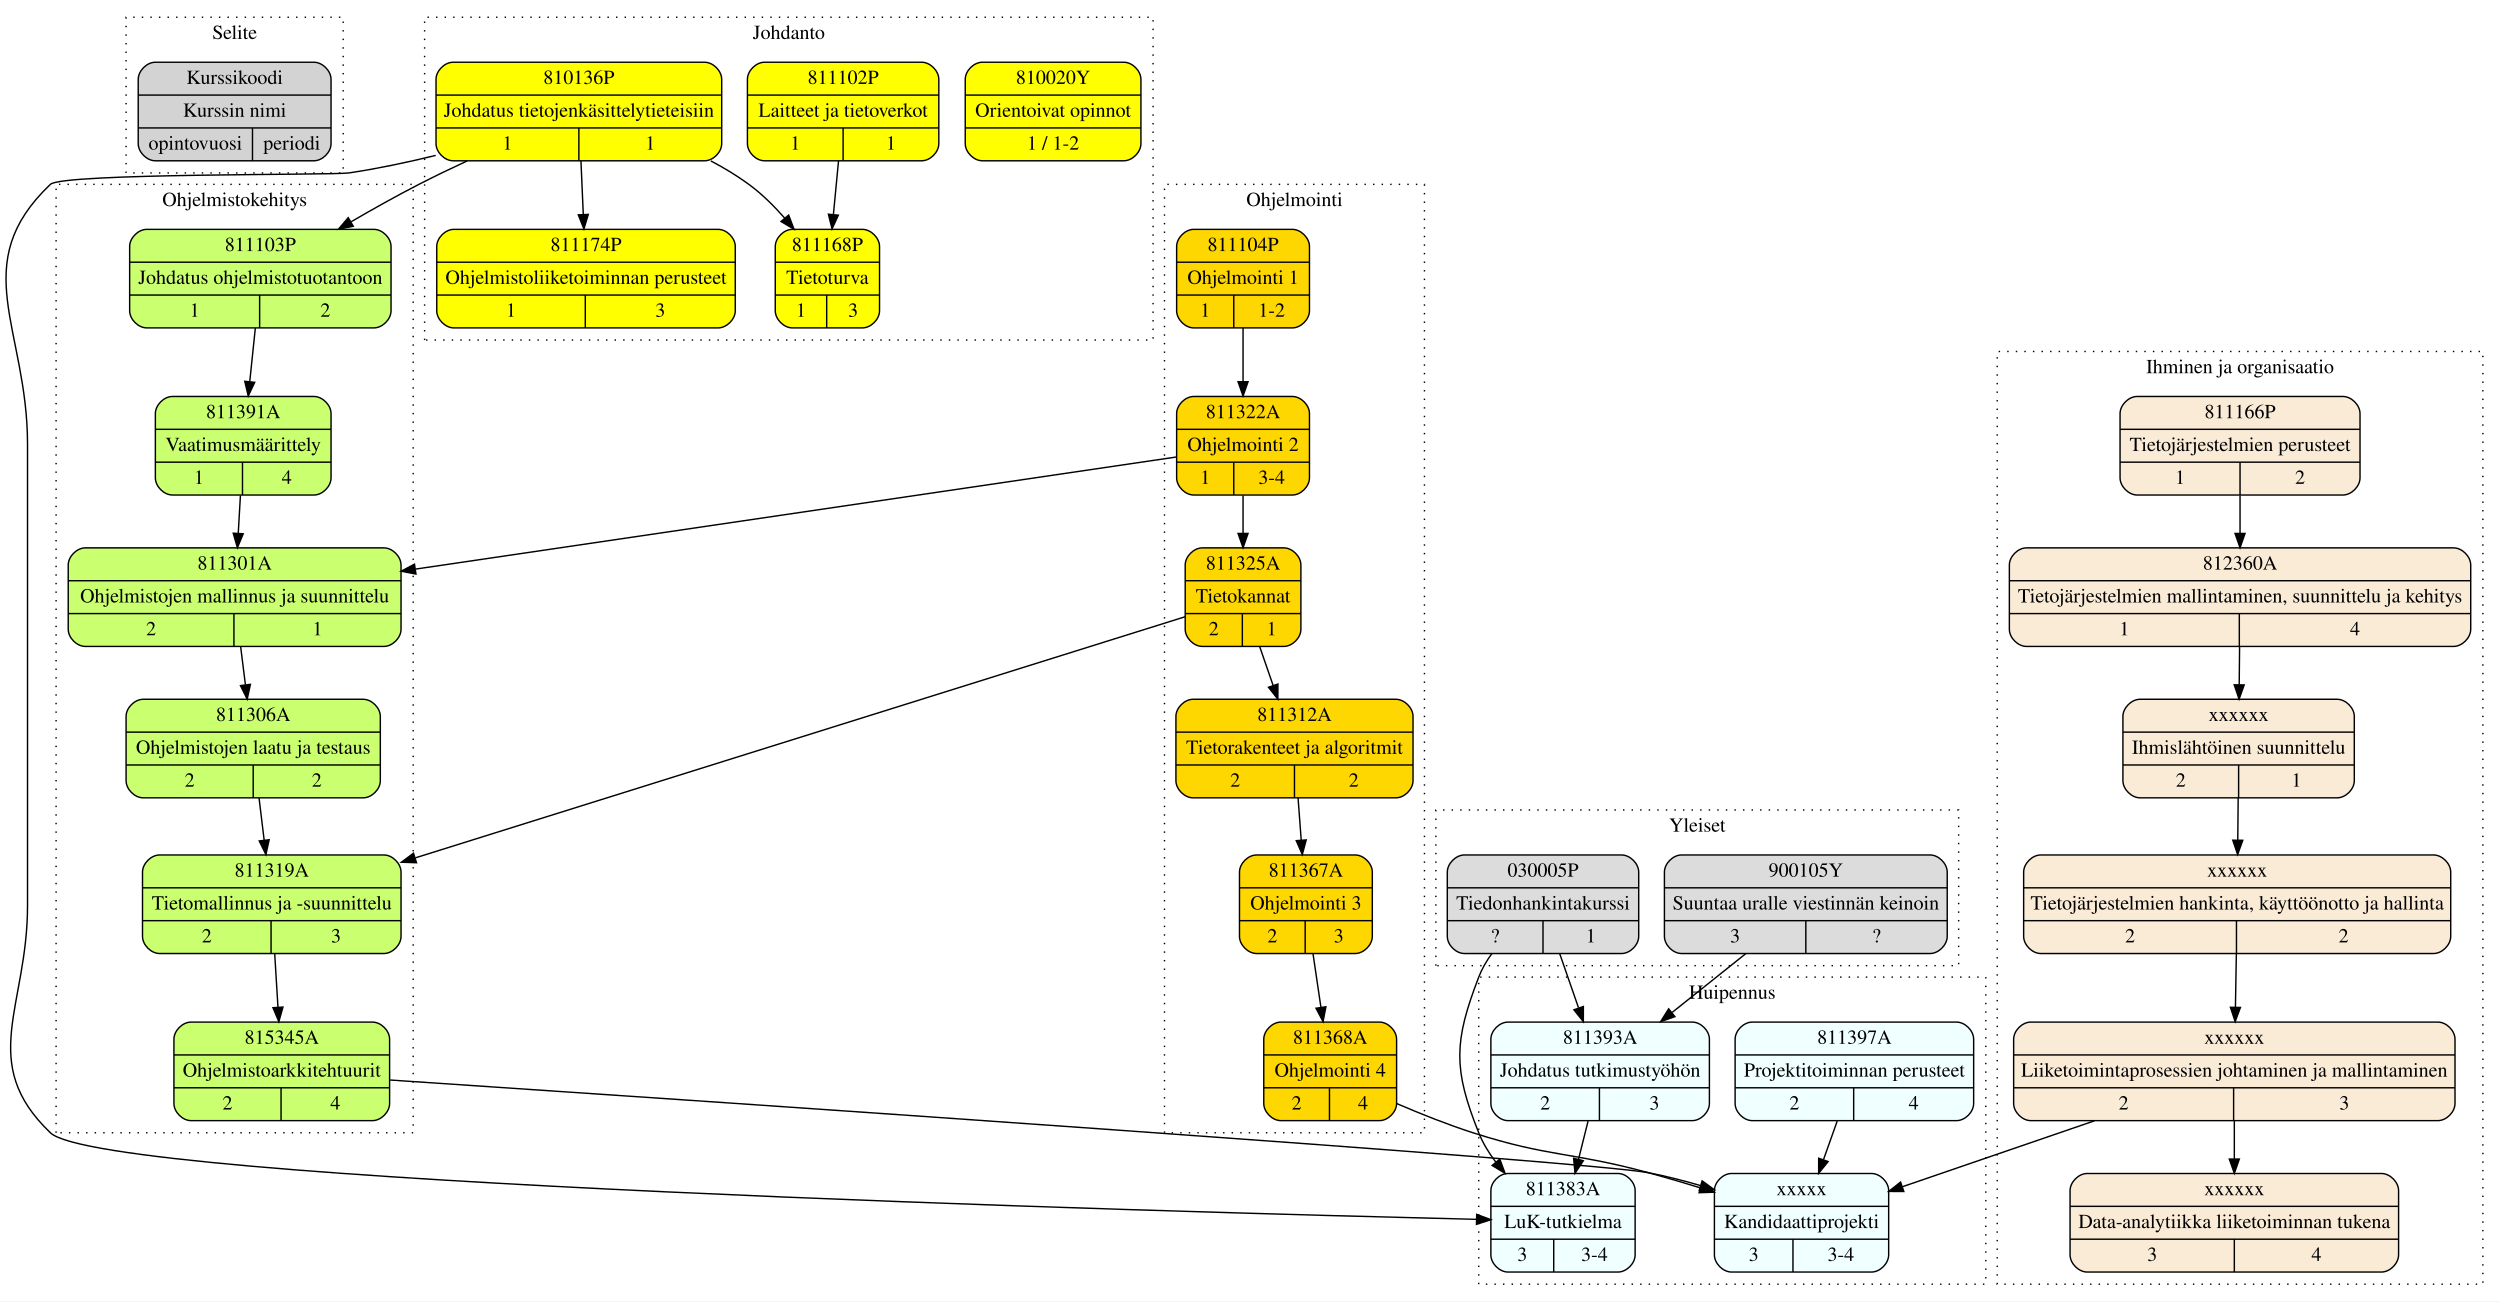
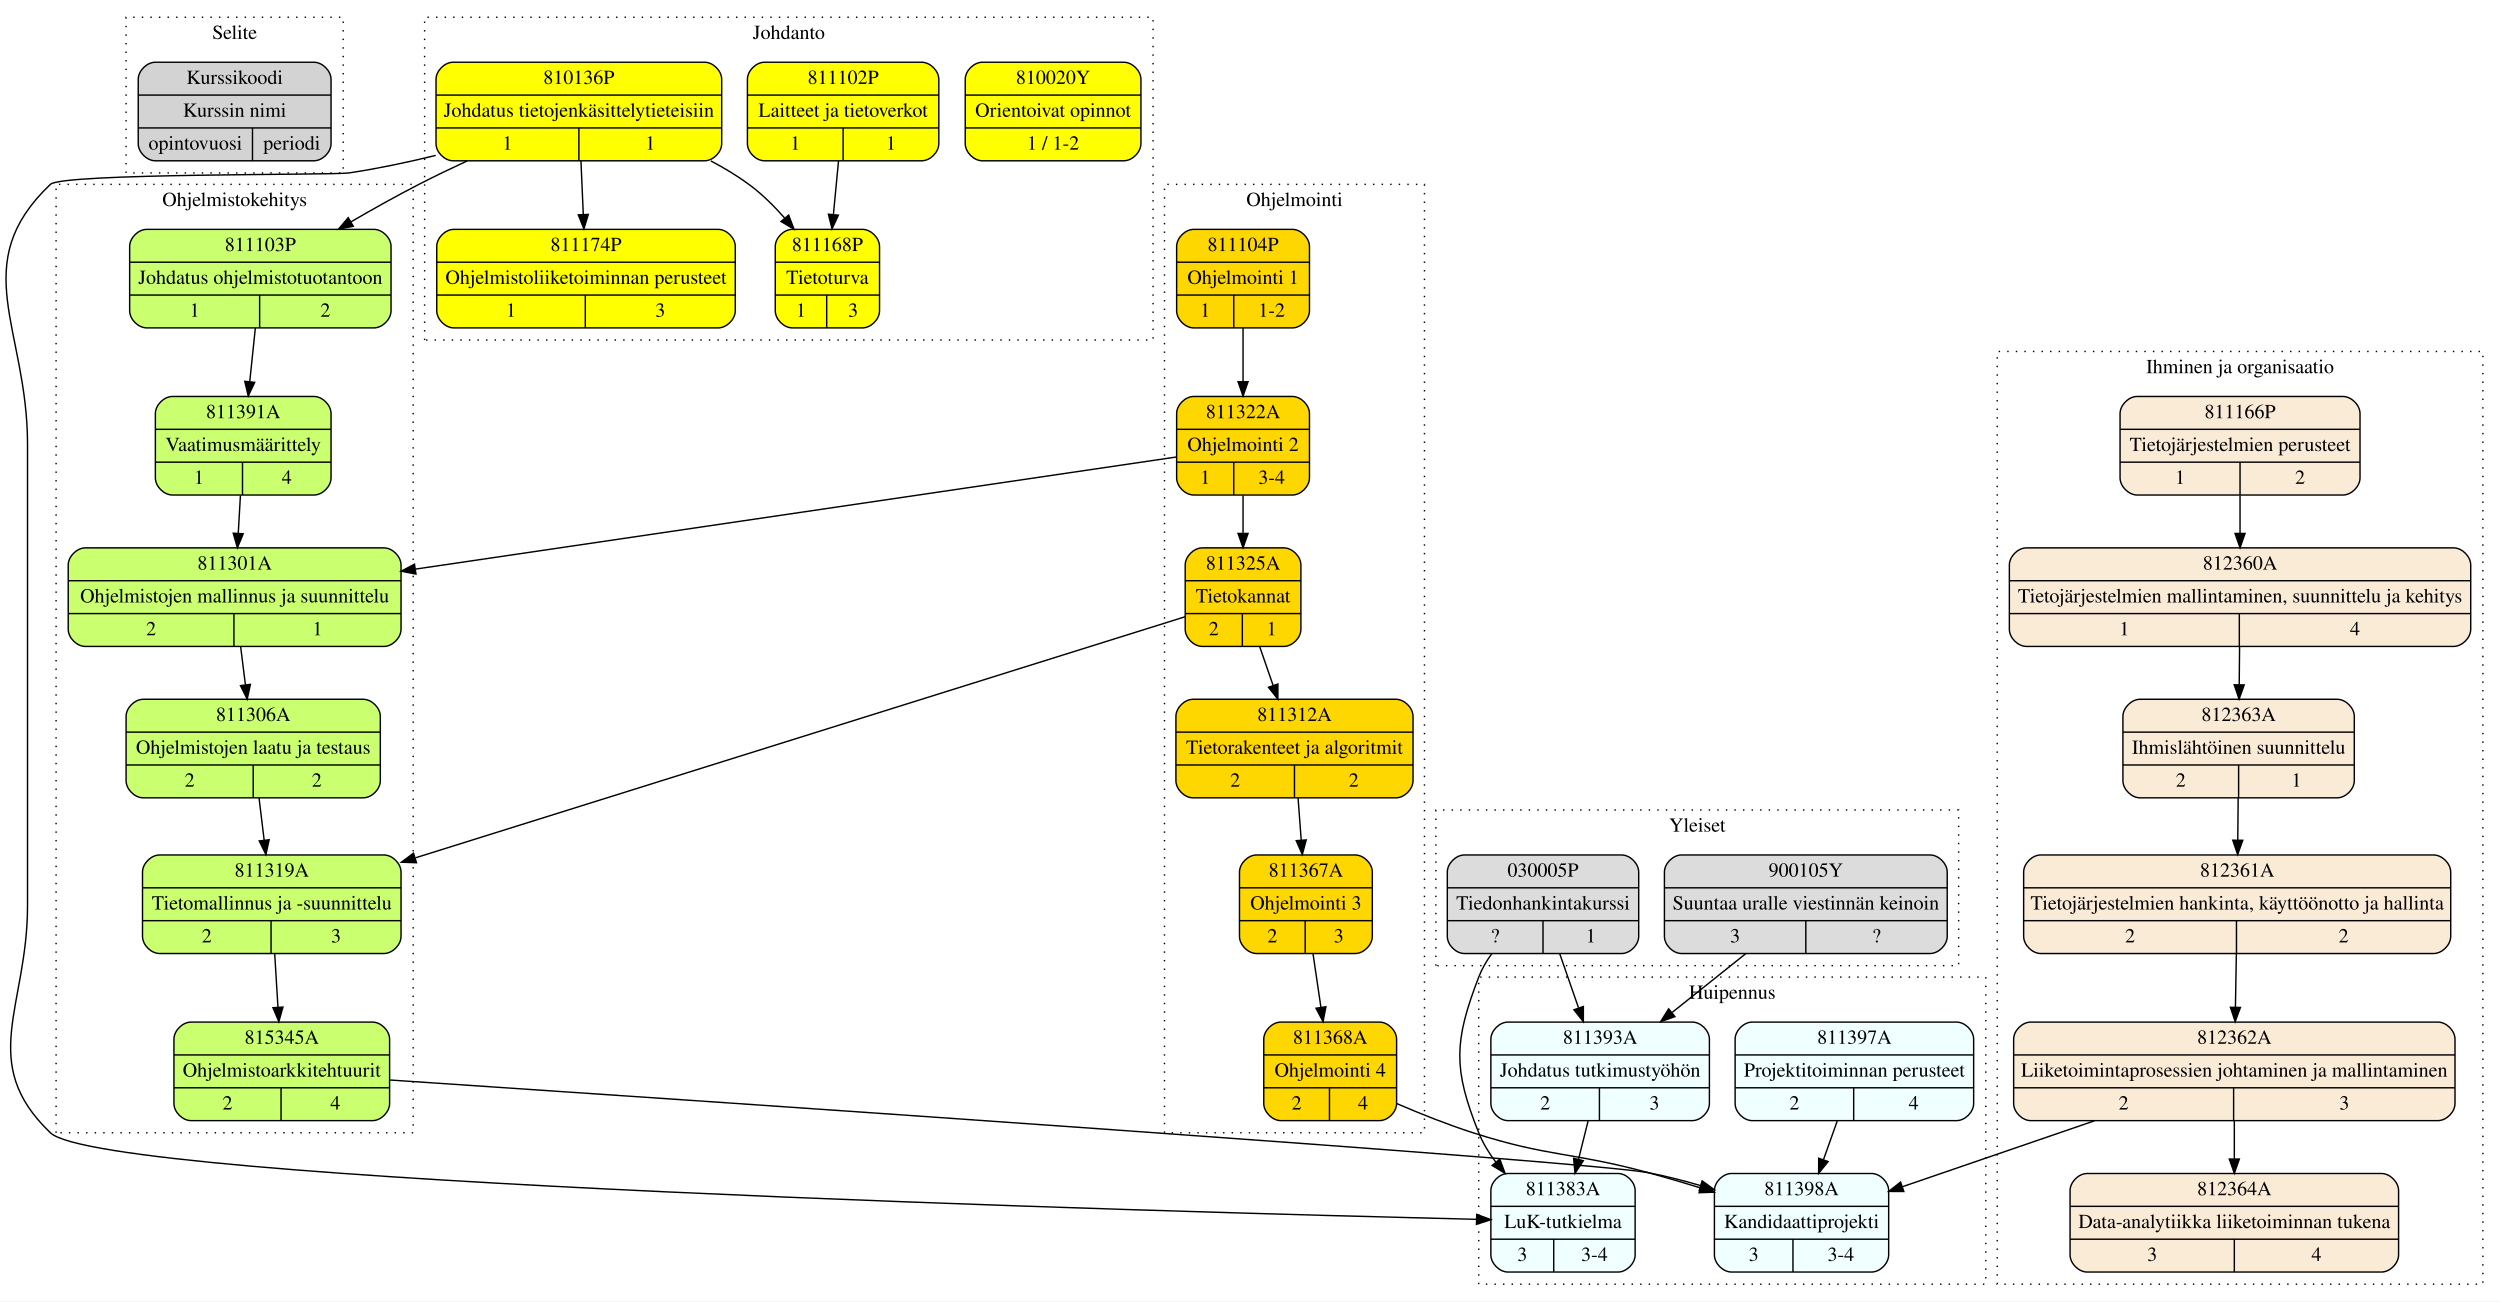
<svg xmlns="http://www.w3.org/2000/svg" xmlns:xlink="http://www.w3.org/1999/xlink" width="1750pt" height="911pt" viewBox="0.00 0.00 1750.27 911.00">
  <g id="graph0" class="graph" transform="scale(1 1) rotate(0) translate(4 907)">
    <polygon fill="white" stroke="transparent" points="-4,4 -4,-907 1746.27,-907 1746.27,4 -4,4" />
    <g id="clust1" class="cluster">
      <g id="a_clust1">
        <a xlink:href="https://github.com/anttijuu/tol-courses-graph" xlink:title="Selite">
          <polygon fill="none" stroke="black" stroke-dasharray="1,5" points="84.27,-786 84.27,-895 236.27,-895 236.27,-786 84.27,-786" />
          <text text-anchor="middle" x="160.27" y="-879.8" font-family="Times,serif" font-size="14.00">Selite</text>
        </a>
      </g>
    </g>
    <g id="clust2" class="cluster">
      <polygon fill="none" stroke="black" stroke-dasharray="1,5" points="1001.27,-231 1001.27,-340 1367.27,-340 1367.27,-231 1001.27,-231" />
      <text text-anchor="middle" x="1184.27" y="-324.8" font-family="Times,serif" font-size="14.00">Yleiset</text>
    </g>
    <g id="clust3" class="cluster">
      <polygon fill="none" stroke="black" stroke-dasharray="1,5" points="293.27,-669 293.27,-895 803.27,-895 803.27,-669 293.27,-669" />
      <text text-anchor="middle" x="548.27" y="-879.8" font-family="Times,serif" font-size="14.00">Johdanto</text>
    </g>
    <g id="clust4" class="cluster">
      <polygon fill="none" stroke="black" stroke-dasharray="1,5" points="811.27,-114 811.27,-778 993.27,-778 993.27,-114 811.27,-114" />
      <text text-anchor="middle" x="902.27" y="-762.8" font-family="Times,serif" font-size="14.00">Ohjelmointi</text>
    </g>
    <g id="clust5" class="cluster">
      <polygon fill="none" stroke="black" stroke-dasharray="1,5" points="35.27,-114 35.27,-778 285.27,-778 285.27,-114 35.27,-114" />
      <text text-anchor="middle" x="160.27" y="-762.8" font-family="Times,serif" font-size="14.00">Ohjelmistokehitys</text>
    </g>
    <g id="clust6" class="cluster">
      <polygon fill="none" stroke="black" stroke-dasharray="1,5" points="1394.27,-8 1394.27,-661 1734.27,-661 1734.27,-8 1394.27,-8" />
      <text text-anchor="middle" x="1564.27" y="-645.8" font-family="Times,serif" font-size="14.00">Ihminen ja organisaatio</text>
    </g>
    <g id="clust7" class="cluster">
      <polygon fill="none" stroke="black" stroke-dasharray="1,5" points="1031.27,-8 1031.27,-223 1386.27,-223 1386.27,-8 1031.27,-8" />
      <text text-anchor="middle" x="1208.77" y="-207.8" font-family="Times,serif" font-size="14.00">Huipennus</text>
    </g>
    <g id="node1" class="node">
      <path fill="lightgrey" stroke="black" d="M104.77,-794.5C104.77,-794.5 215.77,-794.5 215.77,-794.5 221.77,-794.5 227.77,-800.5 227.77,-806.5 227.77,-806.5 227.77,-851.5 227.77,-851.5 227.77,-857.5 221.77,-863.5 215.77,-863.5 215.77,-863.5 104.77,-863.5 104.77,-863.5 98.77,-863.5 92.77,-857.5 92.77,-851.5 92.77,-851.5 92.77,-806.5 92.77,-806.5 92.77,-800.5 98.77,-794.5 104.77,-794.5" />
      <text text-anchor="middle" x="160.27" y="-848.3" font-family="Times,serif" font-size="14.00">Kurssikoodi</text>
      <polyline fill="none" stroke="black" points="92.77,-840.5 227.77,-840.5 " />
      <text text-anchor="middle" x="160.27" y="-825.3" font-family="Times,serif" font-size="14.00">Kurssin nimi</text>
      <polyline fill="none" stroke="black" points="92.77,-817.5 227.77,-817.5 " />
      <text text-anchor="middle" x="132.77" y="-802.3" font-family="Times,serif" font-size="14.00">opintovuosi</text>
      <polyline fill="none" stroke="black" points="172.77,-794.5 172.77,-817.5 " />
      <text text-anchor="middle" x="200.27" y="-802.3" font-family="Times,serif" font-size="14.00">periodi</text>
    </g>
    <g id="node2" class="node">
      <path fill="gainsboro" stroke="black" d="M1021.27,-239.5C1021.27,-239.5 1131.27,-239.5 1131.27,-239.5 1137.27,-239.5 1143.27,-245.5 1143.27,-251.5 1143.27,-251.5 1143.27,-296.5 1143.27,-296.5 1143.27,-302.5 1137.27,-308.5 1131.27,-308.5 1131.27,-308.5 1021.27,-308.5 1021.27,-308.5 1015.27,-308.5 1009.27,-302.5 1009.27,-296.5 1009.27,-296.5 1009.27,-251.5 1009.27,-251.5 1009.27,-245.5 1015.27,-239.5 1021.27,-239.5" />
      <text text-anchor="middle" x="1076.27" y="-293.3" font-family="Times,serif" font-size="14.00">030005P</text>
      <polyline fill="none" stroke="black" points="1009.27,-285.5 1143.27,-285.5 " />
      <text text-anchor="middle" x="1076.27" y="-270.3" font-family="Times,serif" font-size="14.00">Tiedonhankintakurssi</text>
      <polyline fill="none" stroke="black" points="1009.27,-262.5 1143.27,-262.5 " />
      <text text-anchor="middle" x="1042.77" y="-247.3" font-family="Times,serif" font-size="14.00">?</text>
      <polyline fill="none" stroke="black" points="1076.27,-239.5 1076.27,-262.5 " />
      <text text-anchor="middle" x="1109.77" y="-247.3" font-family="Times,serif" font-size="14.00">1</text>
    </g>
    <g id="node29" class="node">
      <path fill="azure" stroke="black" d="M1051.77,-122.5C1051.77,-122.5 1180.77,-122.5 1180.77,-122.5 1186.77,-122.5 1192.77,-128.5 1192.77,-134.5 1192.77,-134.5 1192.77,-179.5 1192.77,-179.5 1192.77,-185.5 1186.77,-191.5 1180.77,-191.5 1180.77,-191.5 1051.77,-191.5 1051.77,-191.5 1045.77,-191.5 1039.77,-185.5 1039.77,-179.5 1039.77,-179.5 1039.77,-134.5 1039.77,-134.5 1039.77,-128.5 1045.77,-122.5 1051.77,-122.5" />
      <text text-anchor="middle" x="1116.27" y="-176.3" font-family="Times,serif" font-size="14.00">811393A</text>
      <polyline fill="none" stroke="black" points="1039.77,-168.5 1192.77,-168.5 " />
      <text text-anchor="middle" x="1116.27" y="-153.3" font-family="Times,serif" font-size="14.00">Johdatus tutkimustyöhön</text>
      <polyline fill="none" stroke="black" points="1039.77,-145.5 1192.77,-145.5 " />
      <text text-anchor="middle" x="1077.77" y="-130.3" font-family="Times,serif" font-size="14.00">2</text>
      <polyline fill="none" stroke="black" points="1115.77,-122.5 1115.77,-145.5 " />
      <text text-anchor="middle" x="1154.27" y="-130.3" font-family="Times,serif" font-size="14.00">3</text>
    </g>
    <g id="edge22" class="edge">
      <path fill="none" stroke="black" d="M1087.95,-239.43C1092.06,-227.61 1096.75,-214.14 1101.1,-201.61" />
      <polygon fill="black" stroke="black" points="1104.53,-202.41 1104.51,-191.81 1097.92,-200.11 1104.53,-202.41" />
    </g>
    <g id="node30" class="node">
      <path fill="azure" stroke="black" d="M1051.77,-16.5C1051.77,-16.5 1128.77,-16.5 1128.77,-16.5 1134.77,-16.5 1140.77,-22.5 1140.77,-28.5 1140.77,-28.5 1140.77,-73.5 1140.77,-73.5 1140.77,-79.5 1134.77,-85.5 1128.77,-85.5 1128.77,-85.5 1051.77,-85.5 1051.77,-85.5 1045.77,-85.5 1039.77,-79.5 1039.77,-73.5 1039.77,-73.5 1039.77,-28.5 1039.77,-28.5 1039.77,-22.5 1045.77,-16.5 1051.77,-16.5" />
      <text text-anchor="middle" x="1090.27" y="-70.3" font-family="Times,serif" font-size="14.00">811383A</text>
      <polyline fill="none" stroke="black" points="1039.77,-62.5 1140.77,-62.5 " />
      <text text-anchor="middle" x="1090.27" y="-47.3" font-family="Times,serif" font-size="14.00"> LuK-tutkielma</text>
      <polyline fill="none" stroke="black" points="1039.77,-39.5 1140.77,-39.5 " />
      <text text-anchor="middle" x="1061.77" y="-24.3" font-family="Times,serif" font-size="14.00">3</text>
      <polyline fill="none" stroke="black" points="1083.77,-16.5 1083.77,-39.5 " />
      <text text-anchor="middle" x="1112.27" y="-24.3" font-family="Times,serif" font-size="14.00">3-4</text>
    </g>
    <g id="edge25" class="edge">
      <path fill="none" stroke="black" d="M1040.44,-239.44C1036.72,-234.31 1033.49,-228.78 1031.27,-223 1013.92,-177.77 1013.29,-158.98 1031.27,-114 1034.18,-106.72 1038.4,-99.82 1043.25,-93.43" />
      <polygon fill="black" stroke="black" points="1046.03,-95.57 1049.7,-85.64 1040.63,-91.11 1046.03,-95.57" />
    </g>
    <g id="node3" class="node">
      <path fill="gainsboro" stroke="black" d="M1173.27,-239.5C1173.27,-239.5 1347.27,-239.5 1347.27,-239.5 1353.27,-239.5 1359.27,-245.5 1359.27,-251.5 1359.27,-251.5 1359.27,-296.5 1359.27,-296.5 1359.27,-302.5 1353.27,-308.5 1347.27,-308.5 1347.27,-308.5 1173.27,-308.5 1173.27,-308.5 1167.27,-308.5 1161.27,-302.5 1161.27,-296.5 1161.27,-296.5 1161.27,-251.5 1161.27,-251.5 1161.27,-245.5 1167.27,-239.5 1173.27,-239.5" />
      <text text-anchor="middle" x="1260.27" y="-293.3" font-family="Times,serif" font-size="14.00">900105Y</text>
      <polyline fill="none" stroke="black" points="1161.27,-285.5 1359.27,-285.5 " />
      <text text-anchor="middle" x="1260.27" y="-270.3" font-family="Times,serif" font-size="14.00">Suuntaa uralle viestinnän keinoin</text>
      <polyline fill="none" stroke="black" points="1161.27,-262.5 1359.27,-262.5 " />
      <text text-anchor="middle" x="1210.77" y="-247.3" font-family="Times,serif" font-size="14.00">3</text>
      <polyline fill="none" stroke="black" points="1260.27,-239.5 1260.27,-262.5 " />
      <text text-anchor="middle" x="1309.77" y="-247.3" font-family="Times,serif" font-size="14.00">?</text>
    </g>
    <g id="edge23" class="edge">
      <path fill="none" stroke="black" d="M1218.24,-239.43C1202.11,-226.55 1183.55,-211.73 1166.72,-198.29" />
      <polygon fill="black" stroke="black" points="1168.61,-195.32 1158.61,-191.81 1164.24,-200.79 1168.61,-195.32" />
    </g>
    <g id="node4" class="node">
      <path fill="yellow" stroke="black" d="M683.77,-794.5C683.77,-794.5 782.77,-794.5 782.77,-794.5 788.77,-794.5 794.77,-800.5 794.77,-806.5 794.77,-806.5 794.77,-851.5 794.77,-851.5 794.77,-857.5 788.77,-863.5 782.77,-863.5 782.77,-863.5 683.77,-863.5 683.77,-863.5 677.77,-863.5 671.77,-857.5 671.77,-851.5 671.77,-851.5 671.77,-806.5 671.77,-806.5 671.77,-800.5 677.77,-794.5 683.77,-794.5" />
      <text text-anchor="middle" x="733.27" y="-848.3" font-family="Times,serif" font-size="14.00">810020Y</text>
      <polyline fill="none" stroke="black" points="671.77,-840.5 794.77,-840.5 " />
      <text text-anchor="middle" x="733.27" y="-825.3" font-family="Times,serif" font-size="14.00">Orientoivat opinnot</text>
      <polyline fill="none" stroke="black" points="671.77,-817.5 794.77,-817.5 " />
      <text text-anchor="middle" x="733.27" y="-802.3" font-family="Times,serif" font-size="14.00">1 / 1-2</text>
    </g>
    <g id="node5" class="node">
      <path fill="yellow" stroke="black" d="M313.27,-794.5C313.27,-794.5 489.27,-794.5 489.27,-794.5 495.27,-794.5 501.27,-800.5 501.27,-806.5 501.27,-806.5 501.27,-851.5 501.27,-851.5 501.27,-857.5 495.27,-863.5 489.27,-863.5 489.27,-863.5 313.27,-863.5 313.27,-863.5 307.27,-863.5 301.27,-857.5 301.27,-851.5 301.27,-851.5 301.27,-806.5 301.27,-806.5 301.27,-800.5 307.27,-794.5 313.27,-794.5" />
      <text text-anchor="middle" x="401.27" y="-848.3" font-family="Times,serif" font-size="14.00">810136P</text>
      <polyline fill="none" stroke="black" points="301.27,-840.5 501.27,-840.5 " />
      <text text-anchor="middle" x="401.27" y="-825.3" font-family="Times,serif" font-size="14.00">Johdatus tietojenkäsittelytieteisiin</text>
      <polyline fill="none" stroke="black" points="301.27,-817.5 501.27,-817.5 " />
      <text text-anchor="middle" x="351.27" y="-802.3" font-family="Times,serif" font-size="14.00">1</text>
      <polyline fill="none" stroke="black" points="401.27,-794.5 401.27,-817.5 " />
      <text text-anchor="middle" x="451.27" y="-802.3" font-family="Times,serif" font-size="14.00">1</text>
    </g>
    <g id="node6" class="node">
      <path fill="yellow" stroke="black" d="M550.77,-677.5C550.77,-677.5 599.77,-677.5 599.77,-677.5 605.77,-677.5 611.77,-683.5 611.77,-689.5 611.77,-689.5 611.77,-734.5 611.77,-734.5 611.77,-740.5 605.77,-746.5 599.77,-746.5 599.77,-746.5 550.77,-746.5 550.77,-746.5 544.77,-746.5 538.77,-740.5 538.77,-734.5 538.77,-734.5 538.77,-689.5 538.77,-689.5 538.77,-683.5 544.77,-677.5 550.77,-677.5" />
      <text text-anchor="middle" x="575.27" y="-731.3" font-family="Times,serif" font-size="14.00">811168P</text>
      <polyline fill="none" stroke="black" points="538.77,-723.5 611.77,-723.5 " />
      <text text-anchor="middle" x="575.27" y="-708.3" font-family="Times,serif" font-size="14.00">Tietoturva</text>
      <polyline fill="none" stroke="black" points="538.77,-700.5 611.77,-700.5 " />
      <text text-anchor="middle" x="556.77" y="-685.3" font-family="Times,serif" font-size="14.00">1</text>
      <polyline fill="none" stroke="black" points="574.77,-677.5 574.77,-700.5 " />
      <text text-anchor="middle" x="593.27" y="-685.3" font-family="Times,serif" font-size="14.00">3</text>
    </g>
    <g id="edge1" class="edge">
      <path fill="none" stroke="black" d="M493.66,-794.41C503,-789.5 512.05,-784.03 520.27,-778 529.31,-771.37 537.81,-762.97 545.31,-754.42" />
      <polygon fill="black" stroke="black" points="548.14,-756.49 551.9,-746.59 542.79,-751.99 548.14,-756.49" />
    </g>
    <g id="node7" class="node">
      <path fill="yellow" stroke="black" d="M313.77,-677.5C313.77,-677.5 498.77,-677.5 498.77,-677.5 504.77,-677.5 510.77,-683.5 510.77,-689.5 510.77,-689.5 510.77,-734.5 510.77,-734.5 510.77,-740.5 504.77,-746.5 498.77,-746.5 498.77,-746.5 313.77,-746.5 313.77,-746.5 307.77,-746.5 301.77,-740.5 301.77,-734.5 301.77,-734.5 301.77,-689.5 301.77,-689.5 301.77,-683.5 307.77,-677.5 313.77,-677.5" />
      <text text-anchor="middle" x="406.27" y="-731.3" font-family="Times,serif" font-size="14.00">811174P</text>
      <polyline fill="none" stroke="black" points="301.77,-723.5 510.77,-723.5 " />
      <text text-anchor="middle" x="406.27" y="-708.3" font-family="Times,serif" font-size="14.00">Ohjelmistoliiketoiminnan perusteet</text>
      <polyline fill="none" stroke="black" points="301.77,-700.5 510.77,-700.5 " />
      <text text-anchor="middle" x="353.77" y="-685.3" font-family="Times,serif" font-size="14.00">1</text>
      <polyline fill="none" stroke="black" points="405.77,-677.5 405.77,-700.5 " />
      <text text-anchor="middle" x="458.27" y="-685.3" font-family="Times,serif" font-size="14.00">3</text>
    </g>
    <g id="edge3" class="edge">
      <path fill="none" stroke="black" d="M402.73,-794.43C403.24,-782.72 403.82,-769.41 404.36,-756.98" />
      <polygon fill="black" stroke="black" points="407.87,-756.96 404.8,-746.81 400.87,-756.65 407.87,-756.96" />
    </g>
    <g id="node15" class="node">
      <path fill="#caff70" stroke="black" d="M98.77,-677.5C98.77,-677.5 257.77,-677.5 257.77,-677.5 263.77,-677.5 269.77,-683.5 269.77,-689.5 269.77,-689.5 269.77,-734.5 269.77,-734.5 269.77,-740.5 263.77,-746.5 257.77,-746.5 257.77,-746.5 98.77,-746.5 98.77,-746.5 92.77,-746.5 86.77,-740.5 86.77,-734.5 86.77,-734.5 86.77,-689.5 86.77,-689.5 86.77,-683.5 92.77,-677.5 98.77,-677.5" />
      <text text-anchor="middle" x="178.27" y="-731.3" font-family="Times,serif" font-size="14.00">811103P</text>
      <polyline fill="none" stroke="black" points="86.77,-723.5 269.77,-723.5 " />
      <text text-anchor="middle" x="178.27" y="-708.3" font-family="Times,serif" font-size="14.00">Johdatus ohjelmistotuotantoon</text>
      <polyline fill="none" stroke="black" points="86.77,-700.5 269.77,-700.5 " />
      <text text-anchor="middle" x="132.27" y="-685.3" font-family="Times,serif" font-size="14.00">1</text>
      <polyline fill="none" stroke="black" points="177.77,-677.5 177.77,-700.5 " />
      <text text-anchor="middle" x="223.77" y="-685.3" font-family="Times,serif" font-size="14.00">2</text>
    </g>
    <g id="edge9" class="edge">
      <path fill="none" stroke="black" d="M323.03,-794.39C311.61,-789.11 300.07,-783.55 289.27,-778 273.67,-769.98 257.18,-760.76 241.83,-751.83" />
      <polygon fill="black" stroke="black" points="243.34,-748.65 232.94,-746.62 239.8,-754.69 243.34,-748.65" />
    </g>
    <g id="edge26" class="edge">
      <path fill="none" stroke="black" d="M301.05,-798.28C281.08,-793.37 260.13,-788.94 240.27,-786 228.78,-784.3 39.69,-786.01 31.27,-778 -27.55,-722.02 15.27,-677.2 15.27,-596 15.27,-596 15.27,-596 15.27,-273 15.27,-201.98 -19.99,-163.16 31.27,-114 67.5,-79.26 810.24,-58.72 1029.71,-53.39" />
      <polygon fill="black" stroke="black" points="1029.85,-56.89 1039.76,-53.15 1029.68,-49.89 1029.85,-56.89" />
    </g>
    <g id="node8" class="node">
      <path fill="yellow" stroke="black" d="M531.27,-794.5C531.27,-794.5 641.27,-794.5 641.27,-794.5 647.27,-794.5 653.27,-800.5 653.27,-806.5 653.27,-806.5 653.27,-851.5 653.27,-851.5 653.27,-857.5 647.27,-863.5 641.27,-863.5 641.27,-863.5 531.27,-863.5 531.27,-863.5 525.27,-863.5 519.27,-857.5 519.27,-851.5 519.27,-851.5 519.27,-806.5 519.27,-806.5 519.27,-800.5 525.27,-794.5 531.27,-794.5" />
      <text text-anchor="middle" x="586.27" y="-848.3" font-family="Times,serif" font-size="14.00">811102P</text>
      <polyline fill="none" stroke="black" points="519.27,-840.5 653.27,-840.5 " />
      <text text-anchor="middle" x="586.27" y="-825.3" font-family="Times,serif" font-size="14.00">Laitteet ja tietoverkot</text>
      <polyline fill="none" stroke="black" points="519.27,-817.5 653.27,-817.5 " />
      <text text-anchor="middle" x="552.77" y="-802.3" font-family="Times,serif" font-size="14.00">1</text>
      <polyline fill="none" stroke="black" points="586.27,-794.5 586.27,-817.5 " />
      <text text-anchor="middle" x="619.77" y="-802.3" font-family="Times,serif" font-size="14.00">1</text>
    </g>
    <g id="edge2" class="edge">
      <path fill="none" stroke="black" d="M583.06,-794.43C581.94,-782.72 580.67,-769.41 579.48,-756.98" />
      <polygon fill="black" stroke="black" points="582.94,-756.43 578.51,-746.81 575.98,-757.1 582.94,-756.43" />
    </g>
    <g id="node9" class="node">
      <path fill="#ffd700" stroke="black" d="M831.77,-677.5C831.77,-677.5 900.77,-677.5 900.77,-677.5 906.77,-677.5 912.77,-683.5 912.77,-689.5 912.77,-689.5 912.77,-734.5 912.77,-734.5 912.77,-740.5 906.77,-746.5 900.77,-746.5 900.77,-746.5 831.77,-746.5 831.77,-746.5 825.77,-746.5 819.77,-740.5 819.77,-734.5 819.77,-734.5 819.77,-689.5 819.77,-689.5 819.77,-683.5 825.77,-677.5 831.77,-677.5" />
      <text text-anchor="middle" x="866.27" y="-731.3" font-family="Times,serif" font-size="14.00">811104P</text>
      <polyline fill="none" stroke="black" points="819.77,-723.5 912.77,-723.5 " />
      <text text-anchor="middle" x="866.27" y="-708.3" font-family="Times,serif" font-size="14.00">Ohjelmointi 1</text>
      <polyline fill="none" stroke="black" points="819.77,-700.5 912.77,-700.5 " />
      <text text-anchor="middle" x="839.77" y="-685.3" font-family="Times,serif" font-size="14.00">1</text>
      <polyline fill="none" stroke="black" points="859.77,-677.5 859.77,-700.5 " />
      <text text-anchor="middle" x="886.27" y="-685.3" font-family="Times,serif" font-size="14.00">1-2</text>
    </g>
    <g id="node10" class="node">
      <path fill="#ffd700" stroke="black" d="M831.77,-560.5C831.77,-560.5 900.77,-560.5 900.77,-560.5 906.77,-560.5 912.77,-566.5 912.77,-572.5 912.77,-572.5 912.77,-617.5 912.77,-617.5 912.77,-623.5 906.77,-629.5 900.77,-629.5 900.77,-629.5 831.77,-629.5 831.77,-629.5 825.77,-629.5 819.77,-623.5 819.77,-617.5 819.77,-617.5 819.77,-572.5 819.77,-572.5 819.77,-566.5 825.77,-560.5 831.77,-560.5" />
      <text text-anchor="middle" x="866.27" y="-614.3" font-family="Times,serif" font-size="14.00">811322A</text>
      <polyline fill="none" stroke="black" points="819.77,-606.5 912.77,-606.5 " />
      <text text-anchor="middle" x="866.27" y="-591.3" font-family="Times,serif" font-size="14.00">Ohjelmointi 2</text>
      <polyline fill="none" stroke="black" points="819.77,-583.5 912.77,-583.5 " />
      <text text-anchor="middle" x="839.77" y="-568.3" font-family="Times,serif" font-size="14.00">1</text>
      <polyline fill="none" stroke="black" points="859.77,-560.5 859.77,-583.5 " />
      <text text-anchor="middle" x="886.27" y="-568.3" font-family="Times,serif" font-size="14.00">3-4</text>
    </g>
    <g id="edge4" class="edge">
      <path fill="none" stroke="black" d="M866.27,-677.43C866.27,-665.72 866.27,-652.41 866.27,-639.98" />
      <polygon fill="black" stroke="black" points="869.77,-639.81 866.27,-629.81 862.77,-639.81 869.77,-639.81" />
    </g>
    <g id="node11" class="node">
      <path fill="#ffd700" stroke="black" d="M837.77,-454.5C837.77,-454.5 894.77,-454.5 894.77,-454.5 900.77,-454.5 906.77,-460.5 906.77,-466.5 906.77,-466.5 906.77,-511.5 906.77,-511.5 906.77,-517.5 900.77,-523.5 894.77,-523.5 894.77,-523.5 837.77,-523.5 837.77,-523.5 831.77,-523.5 825.77,-517.5 825.77,-511.5 825.77,-511.5 825.77,-466.5 825.77,-466.5 825.77,-460.5 831.77,-454.5 837.77,-454.5" />
      <text text-anchor="middle" x="866.27" y="-508.3" font-family="Times,serif" font-size="14.00">811325A</text>
      <polyline fill="none" stroke="black" points="825.77,-500.5 906.77,-500.5 " />
      <text text-anchor="middle" x="866.27" y="-485.3" font-family="Times,serif" font-size="14.00">Tietokannat</text>
      <polyline fill="none" stroke="black" points="825.77,-477.5 906.77,-477.5 " />
      <text text-anchor="middle" x="845.77" y="-462.3" font-family="Times,serif" font-size="14.00">2</text>
      <polyline fill="none" stroke="black" points="865.77,-454.5 865.77,-477.5 " />
      <text text-anchor="middle" x="886.27" y="-462.3" font-family="Times,serif" font-size="14.00">1</text>
    </g>
    <g id="edge8" class="edge">
      <path fill="none" stroke="black" d="M866.27,-560.23C866.27,-551.79 866.27,-542.62 866.27,-533.77" />
      <polygon fill="black" stroke="black" points="869.77,-533.6 866.27,-523.6 862.77,-533.6 869.77,-533.6" />
    </g>
    <g id="node17" class="node">
      <path fill="#caff70" stroke="black" d="M55.77,-454.5C55.77,-454.5 264.77,-454.5 264.77,-454.5 270.77,-454.5 276.77,-460.5 276.77,-466.5 276.77,-466.5 276.77,-511.5 276.77,-511.5 276.77,-517.5 270.77,-523.5 264.77,-523.5 264.77,-523.5 55.77,-523.5 55.77,-523.5 49.77,-523.5 43.77,-517.5 43.77,-511.5 43.77,-511.5 43.77,-466.5 43.77,-466.5 43.77,-460.5 49.77,-454.5 55.77,-454.5" />
      <text text-anchor="middle" x="160.27" y="-508.3" font-family="Times,serif" font-size="14.00">811301A</text>
      <polyline fill="none" stroke="black" points="43.77,-500.5 276.77,-500.5 " />
      <text text-anchor="middle" x="160.27" y="-485.3" font-family="Times,serif" font-size="14.00"> Ohjelmistojen mallinnus ja suunnittelu</text>
      <polyline fill="none" stroke="black" points="43.77,-477.5 276.77,-477.5 " />
      <text text-anchor="middle" x="101.77" y="-462.3" font-family="Times,serif" font-size="14.00">2</text>
      <polyline fill="none" stroke="black" points="159.77,-454.5 159.77,-477.5 " />
      <text text-anchor="middle" x="218.27" y="-462.3" font-family="Times,serif" font-size="14.00">1</text>
    </g>
    <g id="edge12" class="edge">
      <path fill="none" stroke="black" d="M819.68,-587.14C712.75,-571.39 446.74,-532.2 287.16,-508.69" />
      <polygon fill="black" stroke="black" points="287.21,-505.16 276.81,-507.17 286.19,-512.09 287.21,-505.16" />
    </g>
    <g id="node12" class="node">
      <path fill="#ffd700" stroke="black" d="M831.27,-348.5C831.27,-348.5 973.27,-348.5 973.27,-348.5 979.27,-348.5 985.27,-354.5 985.27,-360.5 985.27,-360.5 985.27,-405.5 985.27,-405.5 985.27,-411.5 979.27,-417.5 973.27,-417.5 973.27,-417.5 831.27,-417.5 831.27,-417.5 825.27,-417.5 819.27,-411.5 819.27,-405.5 819.27,-405.5 819.27,-360.5 819.27,-360.5 819.27,-354.5 825.27,-348.5 831.27,-348.5" />
      <text text-anchor="middle" x="902.27" y="-402.3" font-family="Times,serif" font-size="14.00">811312A</text>
      <polyline fill="none" stroke="black" points="819.27,-394.5 985.27,-394.5 " />
      <text text-anchor="middle" x="902.27" y="-379.3" font-family="Times,serif" font-size="14.00">Tietorakenteet ja algoritmit</text>
      <polyline fill="none" stroke="black" points="819.27,-371.5 985.27,-371.5 " />
      <text text-anchor="middle" x="860.77" y="-356.3" font-family="Times,serif" font-size="14.00">2</text>
      <polyline fill="none" stroke="black" points="902.27,-348.5 902.27,-371.5 " />
      <text text-anchor="middle" x="943.77" y="-356.3" font-family="Times,serif" font-size="14.00">2</text>
    </g>
    <g id="edge7" class="edge">
      <path fill="none" stroke="black" d="M877.96,-454.23C880.95,-445.61 884.2,-436.22 887.32,-427.19" />
      <polygon fill="black" stroke="black" points="890.68,-428.19 890.64,-417.6 884.07,-425.9 890.68,-428.19" />
    </g>
    <g id="node19" class="node">
      <path fill="#caff70" stroke="black" d="M107.77,-239.5C107.77,-239.5 264.77,-239.5 264.77,-239.5 270.77,-239.5 276.77,-245.5 276.77,-251.5 276.77,-251.5 276.77,-296.5 276.77,-296.5 276.77,-302.5 270.77,-308.5 264.77,-308.5 264.77,-308.5 107.77,-308.5 107.77,-308.5 101.77,-308.5 95.77,-302.5 95.77,-296.5 95.77,-296.5 95.77,-251.5 95.77,-251.5 95.77,-245.5 101.77,-239.5 107.77,-239.5" />
      <text text-anchor="middle" x="186.27" y="-293.3" font-family="Times,serif" font-size="14.00">811319A</text>
      <polyline fill="none" stroke="black" points="95.77,-285.5 276.77,-285.5 " />
      <text text-anchor="middle" x="186.27" y="-270.3" font-family="Times,serif" font-size="14.00">Tietomallinnus ja -suunnittelu</text>
      <polyline fill="none" stroke="black" points="95.77,-262.5 276.77,-262.5 " />
      <text text-anchor="middle" x="140.77" y="-247.3" font-family="Times,serif" font-size="14.00">2</text>
      <polyline fill="none" stroke="black" points="185.77,-239.5 185.77,-262.5 " />
      <text text-anchor="middle" x="231.27" y="-247.3" font-family="Times,serif" font-size="14.00">3</text>
    </g>
    <g id="edge15" class="edge">
      <path fill="none" stroke="black" d="M825.77,-475.31C721.07,-442.52 438.98,-354.16 286.83,-306.5" />
      <polygon fill="black" stroke="black" points="287.59,-303.07 277,-303.42 285.49,-309.75 287.59,-303.07" />
    </g>
    <g id="node13" class="node">
      <path fill="#ffd700" stroke="black" d="M875.77,-239.5C875.77,-239.5 944.77,-239.5 944.77,-239.5 950.77,-239.5 956.77,-245.5 956.77,-251.5 956.77,-251.5 956.77,-296.5 956.77,-296.5 956.77,-302.5 950.77,-308.5 944.77,-308.5 944.77,-308.5 875.77,-308.5 875.77,-308.5 869.77,-308.5 863.77,-302.5 863.77,-296.5 863.77,-296.5 863.77,-251.5 863.77,-251.5 863.77,-245.5 869.77,-239.5 875.77,-239.5" />
      <text text-anchor="middle" x="910.27" y="-293.3" font-family="Times,serif" font-size="14.00">811367A</text>
      <polyline fill="none" stroke="black" points="863.77,-285.5 956.77,-285.5 " />
      <text text-anchor="middle" x="910.27" y="-270.3" font-family="Times,serif" font-size="14.00">Ohjelmointi 3</text>
      <polyline fill="none" stroke="black" points="863.77,-262.5 956.77,-262.5 " />
      <text text-anchor="middle" x="886.77" y="-247.3" font-family="Times,serif" font-size="14.00">2</text>
      <polyline fill="none" stroke="black" points="909.77,-239.5 909.77,-262.5 " />
      <text text-anchor="middle" x="933.27" y="-247.3" font-family="Times,serif" font-size="14.00">3</text>
    </g>
    <g id="edge5" class="edge">
      <path fill="none" stroke="black" d="M904.78,-348.44C905.48,-339.07 906.26,-328.75 906.99,-318.87" />
      <polygon fill="black" stroke="black" points="910.49,-319.04 907.75,-308.81 903.51,-318.52 910.49,-319.04" />
    </g>
    <g id="node14" class="node">
      <path fill="#ffd700" stroke="black" d="M892.77,-122.5C892.77,-122.5 961.77,-122.5 961.77,-122.5 967.77,-122.5 973.77,-128.5 973.77,-134.5 973.77,-134.5 973.77,-179.5 973.77,-179.5 973.77,-185.5 967.77,-191.5 961.77,-191.5 961.77,-191.5 892.77,-191.5 892.77,-191.5 886.77,-191.5 880.77,-185.5 880.77,-179.5 880.77,-179.5 880.77,-134.5 880.77,-134.5 880.77,-128.5 886.77,-122.5 892.77,-122.5" />
      <text text-anchor="middle" x="927.27" y="-176.3" font-family="Times,serif" font-size="14.00">811368A</text>
      <polyline fill="none" stroke="black" points="880.77,-168.5 973.77,-168.5 " />
      <text text-anchor="middle" x="927.27" y="-153.3" font-family="Times,serif" font-size="14.00">Ohjelmointi 4</text>
      <polyline fill="none" stroke="black" points="880.77,-145.5 973.77,-145.5 " />
      <text text-anchor="middle" x="903.77" y="-130.3" font-family="Times,serif" font-size="14.00">2</text>
      <polyline fill="none" stroke="black" points="926.77,-122.5 926.77,-145.5 " />
      <text text-anchor="middle" x="950.27" y="-130.3" font-family="Times,serif" font-size="14.00">4</text>
    </g>
    <g id="edge6" class="edge">
      <path fill="none" stroke="black" d="M915.24,-239.43C916.97,-227.72 918.94,-214.41 920.77,-201.98" />
      <polygon fill="black" stroke="black" points="924.28,-202.22 922.28,-191.81 917.35,-201.19 924.28,-202.22" />
    </g>
    <g id="node28" class="node">
      <path fill="azure" stroke="black" d="M1208.27,-16.5C1208.27,-16.5 1306.27,-16.5 1306.27,-16.5 1312.27,-16.5 1318.27,-22.5 1318.27,-28.5 1318.27,-28.5 1318.27,-73.5 1318.27,-73.5 1318.27,-79.5 1312.27,-85.5 1306.27,-85.5 1306.27,-85.5 1208.27,-85.5 1208.27,-85.5 1202.27,-85.5 1196.27,-79.5 1196.27,-73.5 1196.27,-73.5 1196.27,-28.5 1196.27,-28.5 1196.27,-22.5 1202.27,-16.5 1208.27,-16.5" />
-       <text text-anchor="middle" x="1257.27" y="-70.3" font-family="Times,serif" font-size="14.00">xxxxx</text>
+       <text text-anchor="middle" x="1257.27" y="-70.3" font-family="Times,serif" font-size="14.00">811398A</text>
      <polyline fill="none" stroke="black" points="1196.27,-62.5 1318.27,-62.5 " />
      <text text-anchor="middle" x="1257.27" y="-47.3" font-family="Times,serif" font-size="14.00">Kandidaattiprojekti</text>
      <polyline fill="none" stroke="black" points="1196.27,-39.5 1318.27,-39.5 " />
      <text text-anchor="middle" x="1223.77" y="-24.3" font-family="Times,serif" font-size="14.00">3</text>
      <polyline fill="none" stroke="black" points="1251.27,-16.5 1251.27,-39.5 " />
      <text text-anchor="middle" x="1284.77" y="-24.3" font-family="Times,serif" font-size="14.00">3-4</text>
    </g>
    <g id="edge29" class="edge">
      <path fill="none" stroke="black" d="M973.95,-134.42C990.55,-127.27 1009.52,-119.7 1027.27,-114 1080.65,-96.86 1096.18,-100.72 1150.27,-86 1162.07,-82.79 1174.51,-79.11 1186.57,-75.39" />
      <polygon fill="black" stroke="black" points="1187.64,-78.72 1196.14,-72.4 1185.56,-72.04 1187.64,-78.72" />
    </g>
    <g id="node16" class="node">
      <path fill="#caff70" stroke="black" d="M116.77,-560.5C116.77,-560.5 215.77,-560.5 215.77,-560.5 221.77,-560.5 227.77,-566.5 227.77,-572.5 227.77,-572.5 227.77,-617.5 227.77,-617.5 227.77,-623.5 221.77,-629.5 215.77,-629.5 215.77,-629.5 116.77,-629.5 116.77,-629.5 110.77,-629.5 104.77,-623.5 104.77,-617.5 104.77,-617.5 104.77,-572.5 104.77,-572.5 104.77,-566.5 110.77,-560.5 116.77,-560.5" />
      <text text-anchor="middle" x="166.27" y="-614.3" font-family="Times,serif" font-size="14.00">811391A</text>
      <polyline fill="none" stroke="black" points="104.77,-606.5 227.77,-606.5 " />
      <text text-anchor="middle" x="166.27" y="-591.3" font-family="Times,serif" font-size="14.00">Vaatimusmäärittely</text>
      <polyline fill="none" stroke="black" points="104.77,-583.5 227.77,-583.5 " />
      <text text-anchor="middle" x="135.27" y="-568.3" font-family="Times,serif" font-size="14.00">1</text>
      <polyline fill="none" stroke="black" points="165.77,-560.5 165.77,-583.5 " />
      <text text-anchor="middle" x="196.77" y="-568.3" font-family="Times,serif" font-size="14.00">4</text>
    </g>
    <g id="edge10" class="edge">
      <path fill="none" stroke="black" d="M174.77,-677.43C173.55,-665.72 172.16,-652.41 170.86,-639.98" />
      <polygon fill="black" stroke="black" points="174.32,-639.4 169.8,-629.81 167.36,-640.12 174.32,-639.4" />
    </g>
    <g id="edge11" class="edge">
      <path fill="none" stroke="black" d="M164.33,-560.23C163.84,-551.79 163.31,-542.62 162.8,-533.77" />
      <polygon fill="black" stroke="black" points="166.28,-533.38 162.21,-523.6 159.29,-533.78 166.28,-533.38" />
    </g>
    <g id="node18" class="node">
      <path fill="#caff70" stroke="black" d="M96.27,-348.5C96.27,-348.5 250.27,-348.5 250.27,-348.5 256.27,-348.5 262.27,-354.5 262.27,-360.5 262.27,-360.5 262.27,-405.5 262.27,-405.5 262.27,-411.5 256.27,-417.5 250.27,-417.5 250.27,-417.5 96.27,-417.5 96.27,-417.5 90.27,-417.5 84.27,-411.5 84.27,-405.5 84.27,-405.5 84.27,-360.5 84.27,-360.5 84.27,-354.5 90.27,-348.5 96.27,-348.5" />
      <text text-anchor="middle" x="173.27" y="-402.3" font-family="Times,serif" font-size="14.00">811306A</text>
      <polyline fill="none" stroke="black" points="84.27,-394.5 262.27,-394.5 " />
      <text text-anchor="middle" x="173.27" y="-379.3" font-family="Times,serif" font-size="14.00">Ohjelmistojen laatu ja testaus</text>
      <polyline fill="none" stroke="black" points="84.27,-371.5 262.27,-371.5 " />
      <text text-anchor="middle" x="128.77" y="-356.3" font-family="Times,serif" font-size="14.00">2</text>
      <polyline fill="none" stroke="black" points="173.27,-348.5 173.27,-371.5 " />
      <text text-anchor="middle" x="217.77" y="-356.3" font-family="Times,serif" font-size="14.00">2</text>
    </g>
    <g id="edge13" class="edge">
      <path fill="none" stroke="black" d="M164.49,-454.23C165.55,-445.79 166.7,-436.62 167.8,-427.77" />
      <polygon fill="black" stroke="black" points="171.31,-427.95 169.07,-417.6 164.36,-427.09 171.31,-427.95" />
    </g>
    <g id="edge14" class="edge">
      <path fill="none" stroke="black" d="M177.35,-348.44C178.49,-339.07 179.74,-328.75 180.94,-318.87" />
      <polygon fill="black" stroke="black" points="184.43,-319.16 182.17,-308.81 177.49,-318.32 184.43,-319.16" />
    </g>
    <g id="node20" class="node">
      <path fill="#caff70" stroke="black" d="M129.77,-122.5C129.77,-122.5 256.77,-122.5 256.77,-122.5 262.77,-122.5 268.77,-128.5 268.77,-134.5 268.77,-134.5 268.77,-179.5 268.77,-179.5 268.77,-185.5 262.77,-191.5 256.77,-191.5 256.77,-191.5 129.77,-191.5 129.77,-191.5 123.77,-191.5 117.77,-185.5 117.77,-179.5 117.77,-179.5 117.77,-134.5 117.77,-134.5 117.77,-128.5 123.77,-122.5 129.77,-122.5" />
      <text text-anchor="middle" x="193.27" y="-176.3" font-family="Times,serif" font-size="14.00">815345A</text>
      <polyline fill="none" stroke="black" points="117.77,-168.5 268.77,-168.5 " />
      <text text-anchor="middle" x="193.27" y="-153.3" font-family="Times,serif" font-size="14.00">Ohjelmistoarkkitehtuurit</text>
      <polyline fill="none" stroke="black" points="117.77,-145.5 268.77,-145.5 " />
      <text text-anchor="middle" x="155.27" y="-130.3" font-family="Times,serif" font-size="14.00">2</text>
      <polyline fill="none" stroke="black" points="192.77,-122.5 192.77,-145.5 " />
      <text text-anchor="middle" x="230.77" y="-130.3" font-family="Times,serif" font-size="14.00">4</text>
    </g>
    <g id="edge16" class="edge">
      <path fill="none" stroke="black" d="M188.32,-239.43C189.03,-227.72 189.84,-214.41 190.6,-201.98" />
      <polygon fill="black" stroke="black" points="194.1,-202.01 191.22,-191.81 187.11,-201.58 194.1,-202.01" />
    </g>
    <g id="edge28" class="edge">
      <path fill="none" stroke="black" d="M269.14,-150.94C487.93,-136.28 1107.23,-94.29 1150.27,-86 1162.09,-83.72 1174.42,-80.57 1186.34,-77.09" />
      <polygon fill="black" stroke="black" points="1187.68,-80.35 1196.24,-74.11 1185.65,-73.64 1187.68,-80.35" />
    </g>
    <g id="node21" class="node">
      <path fill="antiquewhite" stroke="black" d="M1492.27,-560.5C1492.27,-560.5 1636.27,-560.5 1636.27,-560.5 1642.27,-560.5 1648.27,-566.5 1648.27,-572.5 1648.27,-572.5 1648.27,-617.5 1648.27,-617.5 1648.27,-623.5 1642.27,-629.5 1636.27,-629.5 1636.27,-629.5 1492.27,-629.5 1492.27,-629.5 1486.27,-629.5 1480.27,-623.5 1480.27,-617.5 1480.27,-617.5 1480.27,-572.5 1480.27,-572.5 1480.27,-566.5 1486.27,-560.5 1492.27,-560.5" />
      <text text-anchor="middle" x="1564.27" y="-614.3" font-family="Times,serif" font-size="14.00">811166P</text>
      <polyline fill="none" stroke="black" points="1480.27,-606.5 1648.27,-606.5 " />
      <text text-anchor="middle" x="1564.27" y="-591.3" font-family="Times,serif" font-size="14.00">Tietojärjestelmien perusteet</text>
      <polyline fill="none" stroke="black" points="1480.27,-583.5 1648.27,-583.5 " />
      <text text-anchor="middle" x="1522.27" y="-568.3" font-family="Times,serif" font-size="14.00">1</text>
      <polyline fill="none" stroke="black" points="1564.27,-560.5 1564.27,-583.5 " />
      <text text-anchor="middle" x="1606.27" y="-568.3" font-family="Times,serif" font-size="14.00">2</text>
    </g>
    <g id="node22" class="node">
      <path fill="antiquewhite" stroke="black" d="M1414.77,-454.5C1414.77,-454.5 1713.77,-454.5 1713.77,-454.5 1719.77,-454.5 1725.77,-460.5 1725.77,-466.5 1725.77,-466.5 1725.77,-511.5 1725.77,-511.5 1725.77,-517.5 1719.77,-523.5 1713.77,-523.5 1713.77,-523.5 1414.77,-523.5 1414.77,-523.5 1408.77,-523.5 1402.77,-517.5 1402.77,-511.5 1402.77,-511.5 1402.77,-466.5 1402.77,-466.5 1402.77,-460.5 1408.77,-454.5 1414.77,-454.5" />
      <text text-anchor="middle" x="1564.27" y="-508.3" font-family="Times,serif" font-size="14.00">812360A</text>
      <polyline fill="none" stroke="black" points="1402.77,-500.5 1725.77,-500.5 " />
      <text text-anchor="middle" x="1564.27" y="-485.3" font-family="Times,serif" font-size="14.00">Tietojärjestelmien mallintaminen, suunnittelu ja kehitys</text>
      <polyline fill="none" stroke="black" points="1402.77,-477.5 1725.77,-477.5 " />
      <text text-anchor="middle" x="1483.27" y="-462.3" font-family="Times,serif" font-size="14.00">1</text>
      <polyline fill="none" stroke="black" points="1563.77,-454.5 1563.77,-477.5 " />
      <text text-anchor="middle" x="1644.77" y="-462.3" font-family="Times,serif" font-size="14.00">4</text>
    </g>
    <g id="edge17" class="edge">
      <path fill="none" stroke="black" d="M1564.27,-560.23C1564.27,-551.79 1564.27,-542.62 1564.27,-533.77" />
      <polygon fill="black" stroke="black" points="1567.77,-533.6 1564.27,-523.6 1560.77,-533.6 1567.77,-533.6" />
    </g>
    <g id="node23" class="node">
      <path fill="antiquewhite" stroke="black" d="M1494.27,-348.5C1494.27,-348.5 1632.27,-348.5 1632.27,-348.5 1638.27,-348.5 1644.27,-354.5 1644.27,-360.5 1644.27,-360.5 1644.27,-405.5 1644.27,-405.5 1644.27,-411.5 1638.27,-417.5 1632.27,-417.5 1632.27,-417.5 1494.27,-417.5 1494.27,-417.5 1488.27,-417.5 1482.27,-411.5 1482.27,-405.5 1482.27,-405.5 1482.27,-360.5 1482.27,-360.5 1482.27,-354.5 1488.27,-348.5 1494.27,-348.5" />
-       <text text-anchor="middle" x="1563.27" y="-402.3" font-family="Times,serif" font-size="14.00">xxxxxx</text>
+       <text text-anchor="middle" x="1563.27" y="-402.3" font-family="Times,serif" font-size="14.00">812363A</text>
      <polyline fill="none" stroke="black" points="1482.27,-394.5 1644.27,-394.5 " />
      <text text-anchor="middle" x="1563.27" y="-379.3" font-family="Times,serif" font-size="14.00">Ihmislähtöinen suunnittelu</text>
      <polyline fill="none" stroke="black" points="1482.27,-371.5 1644.27,-371.5 " />
      <text text-anchor="middle" x="1522.77" y="-356.3" font-family="Times,serif" font-size="14.00">2</text>
      <polyline fill="none" stroke="black" points="1563.27,-348.5 1563.27,-371.5 " />
      <text text-anchor="middle" x="1603.77" y="-356.3" font-family="Times,serif" font-size="14.00">1</text>
    </g>
    <g id="edge18" class="edge">
      <path fill="none" stroke="black" d="M1563.95,-454.23C1563.87,-445.79 1563.78,-436.62 1563.69,-427.77" />
      <polygon fill="black" stroke="black" points="1567.19,-427.56 1563.6,-417.6 1560.19,-427.63 1567.19,-427.56" />
    </g>
    <g id="node24" class="node">
      <path fill="antiquewhite" stroke="black" d="M1424.77,-239.5C1424.77,-239.5 1699.77,-239.5 1699.77,-239.5 1705.77,-239.5 1711.77,-245.5 1711.77,-251.5 1711.77,-251.5 1711.77,-296.5 1711.77,-296.5 1711.77,-302.5 1705.77,-308.5 1699.77,-308.5 1699.77,-308.5 1424.77,-308.5 1424.77,-308.5 1418.77,-308.5 1412.77,-302.5 1412.77,-296.5 1412.77,-296.5 1412.77,-251.5 1412.77,-251.5 1412.77,-245.5 1418.77,-239.5 1424.77,-239.5" />
-       <text text-anchor="middle" x="1562.27" y="-293.3" font-family="Times,serif" font-size="14.00">xxxxxx</text>
+       <text text-anchor="middle" x="1562.27" y="-293.3" font-family="Times,serif" font-size="14.00">812361A</text>
      <polyline fill="none" stroke="black" points="1412.77,-285.5 1711.77,-285.5 " />
      <text text-anchor="middle" x="1562.27" y="-270.3" font-family="Times,serif" font-size="14.00">Tietojärjestelmien hankinta, käyttöönotto ja hallinta</text>
      <polyline fill="none" stroke="black" points="1412.77,-262.5 1711.77,-262.5 " />
      <text text-anchor="middle" x="1487.27" y="-247.3" font-family="Times,serif" font-size="14.00">2</text>
      <polyline fill="none" stroke="black" points="1561.77,-239.5 1561.77,-262.5 " />
      <text text-anchor="middle" x="1636.77" y="-247.3" font-family="Times,serif" font-size="14.00">2</text>
    </g>
    <g id="edge19" class="edge">
      <path fill="none" stroke="black" d="M1562.96,-348.44C1562.87,-339.07 1562.78,-328.75 1562.68,-318.87" />
      <polygon fill="black" stroke="black" points="1566.18,-318.78 1562.59,-308.81 1559.18,-318.84 1566.18,-318.78" />
    </g>
    <g id="node25" class="node">
      <path fill="antiquewhite" stroke="black" d="M1417.77,-122.5C1417.77,-122.5 1702.77,-122.5 1702.77,-122.5 1708.77,-122.5 1714.77,-128.5 1714.77,-134.5 1714.77,-134.5 1714.77,-179.5 1714.77,-179.5 1714.77,-185.5 1708.77,-191.5 1702.77,-191.5 1702.77,-191.5 1417.77,-191.5 1417.77,-191.5 1411.77,-191.5 1405.77,-185.5 1405.77,-179.5 1405.77,-179.5 1405.77,-134.5 1405.77,-134.5 1405.77,-128.5 1411.77,-122.5 1417.77,-122.5" />
-       <text text-anchor="middle" x="1560.27" y="-176.3" font-family="Times,serif" font-size="14.00">xxxxxx</text>
+       <text text-anchor="middle" x="1560.27" y="-176.3" font-family="Times,serif" font-size="14.00">812362A</text>
      <polyline fill="none" stroke="black" points="1405.77,-168.5 1714.77,-168.5 " />
      <text text-anchor="middle" x="1560.27" y="-153.3" font-family="Times,serif" font-size="14.00">Liiketoimintaprosessien johtaminen ja mallintaminen</text>
      <polyline fill="none" stroke="black" points="1405.77,-145.5 1714.77,-145.5 " />
      <text text-anchor="middle" x="1482.77" y="-130.3" font-family="Times,serif" font-size="14.00">2</text>
      <polyline fill="none" stroke="black" points="1559.77,-122.5 1559.77,-145.5 " />
      <text text-anchor="middle" x="1637.27" y="-130.3" font-family="Times,serif" font-size="14.00">3</text>
    </g>
    <g id="edge20" class="edge">
      <path fill="none" stroke="black" d="M1561.69,-239.43C1561.49,-227.72 1561.25,-214.41 1561.04,-201.98" />
      <polygon fill="black" stroke="black" points="1564.54,-201.75 1560.86,-191.81 1557.54,-201.87 1564.54,-201.75" />
    </g>
    <g id="node26" class="node">
      <path fill="antiquewhite" stroke="black" d="M1457.27,-16.5C1457.27,-16.5 1663.27,-16.5 1663.27,-16.5 1669.27,-16.5 1675.27,-22.5 1675.27,-28.5 1675.27,-28.5 1675.27,-73.5 1675.27,-73.5 1675.27,-79.5 1669.27,-85.5 1663.27,-85.5 1663.27,-85.5 1457.27,-85.5 1457.27,-85.5 1451.27,-85.5 1445.27,-79.5 1445.27,-73.5 1445.27,-73.5 1445.27,-28.5 1445.27,-28.5 1445.27,-22.5 1451.27,-16.5 1457.27,-16.5" />
-       <text text-anchor="middle" x="1560.27" y="-70.3" font-family="Times,serif" font-size="14.00">xxxxxx</text>
+       <text text-anchor="middle" x="1560.27" y="-70.3" font-family="Times,serif" font-size="14.00">812364A</text>
      <polyline fill="none" stroke="black" points="1445.27,-62.5 1675.27,-62.5 " />
      <text text-anchor="middle" x="1560.27" y="-47.3" font-family="Times,serif" font-size="14.00">Data-analytiikka liiketoiminnan tukena</text>
      <polyline fill="none" stroke="black" points="1445.27,-39.5 1675.27,-39.5 " />
      <text text-anchor="middle" x="1502.77" y="-24.3" font-family="Times,serif" font-size="14.00">3</text>
      <polyline fill="none" stroke="black" points="1560.27,-16.5 1560.27,-39.5 " />
      <text text-anchor="middle" x="1617.77" y="-24.3" font-family="Times,serif" font-size="14.00">4</text>
    </g>
    <g id="edge21" class="edge">
      <path fill="none" stroke="black" d="M1560.27,-122.23C1560.27,-113.79 1560.27,-104.62 1560.27,-95.77" />
      <polygon fill="black" stroke="black" points="1563.77,-95.6 1560.27,-85.6 1556.77,-95.6 1563.77,-95.6" />
    </g>
    <g id="edge30" class="edge">
      <path fill="none" stroke="black" d="M1462.32,-122.38C1418.55,-107.36 1367.94,-89.99 1327.95,-76.26" />
      <polygon fill="black" stroke="black" points="1328.88,-72.88 1318.29,-72.94 1326.61,-79.5 1328.88,-72.88" />
    </g>
    <g id="node27" class="node">
      <path fill="azure" stroke="black" d="M1222.77,-122.5C1222.77,-122.5 1365.77,-122.5 1365.77,-122.5 1371.77,-122.5 1377.77,-128.5 1377.77,-134.5 1377.77,-134.5 1377.77,-179.5 1377.77,-179.5 1377.77,-185.5 1371.77,-191.5 1365.77,-191.5 1365.77,-191.5 1222.77,-191.5 1222.77,-191.5 1216.77,-191.5 1210.77,-185.5 1210.77,-179.5 1210.77,-179.5 1210.77,-134.5 1210.77,-134.5 1210.77,-128.5 1216.77,-122.5 1222.77,-122.5" />
      <text text-anchor="middle" x="1294.27" y="-176.3" font-family="Times,serif" font-size="14.00">811397A</text>
      <polyline fill="none" stroke="black" points="1210.77,-168.5 1377.77,-168.5 " />
      <text text-anchor="middle" x="1294.27" y="-153.3" font-family="Times,serif" font-size="14.00">Projektitoiminnan perusteet</text>
      <polyline fill="none" stroke="black" points="1210.77,-145.5 1377.77,-145.5 " />
      <text text-anchor="middle" x="1252.27" y="-130.3" font-family="Times,serif" font-size="14.00">2</text>
      <polyline fill="none" stroke="black" points="1293.77,-122.5 1293.77,-145.5 " />
      <text text-anchor="middle" x="1335.77" y="-130.3" font-family="Times,serif" font-size="14.00">4</text>
    </g>
    <g id="edge27" class="edge">
      <path fill="none" stroke="black" d="M1282.26,-122.23C1279.19,-113.61 1275.85,-104.22 1272.64,-95.19" />
      <polygon fill="black" stroke="black" points="1275.88,-93.84 1269.23,-85.6 1269.28,-96.19 1275.88,-93.84" />
    </g>
    <g id="edge24" class="edge">
      <path fill="none" stroke="black" d="M1107.83,-122.23C1105.7,-113.7 1103.38,-104.42 1101.14,-95.48" />
      <polygon fill="black" stroke="black" points="1104.49,-94.45 1098.67,-85.6 1097.7,-96.15 1104.49,-94.45" />
    </g>
  </g>
</svg>
